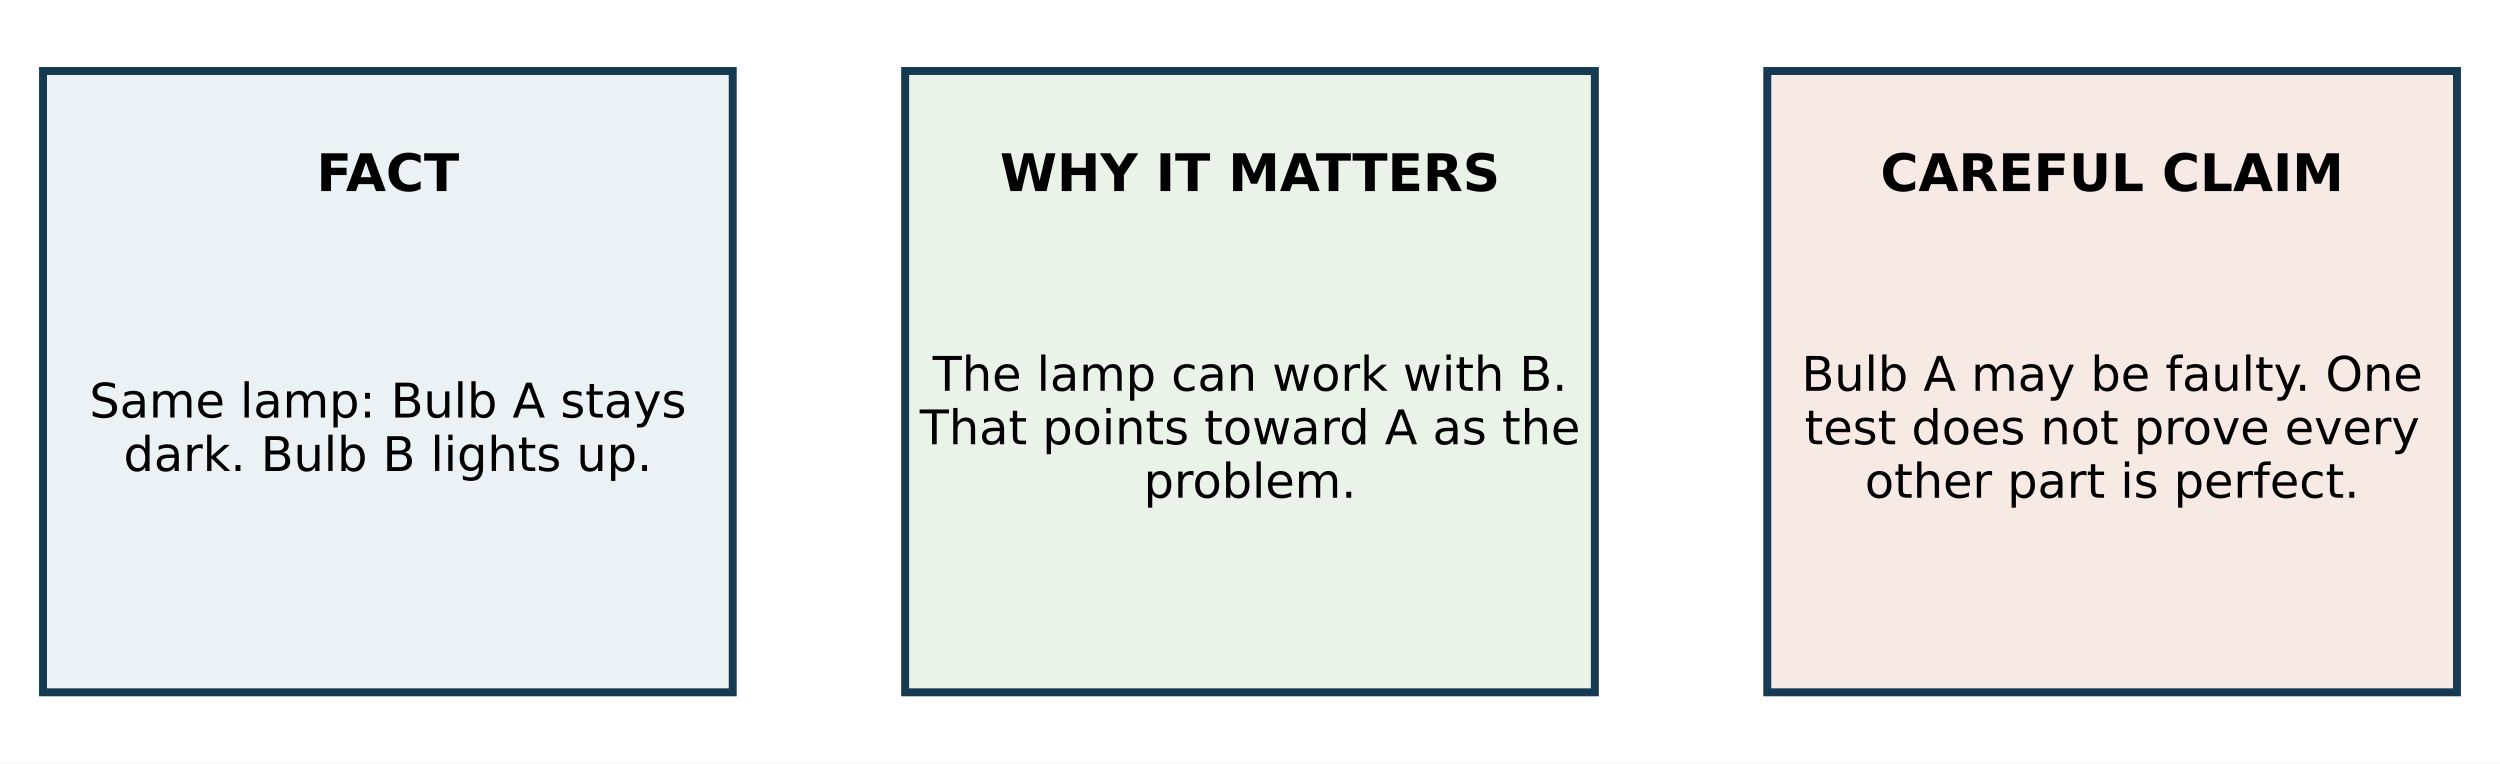
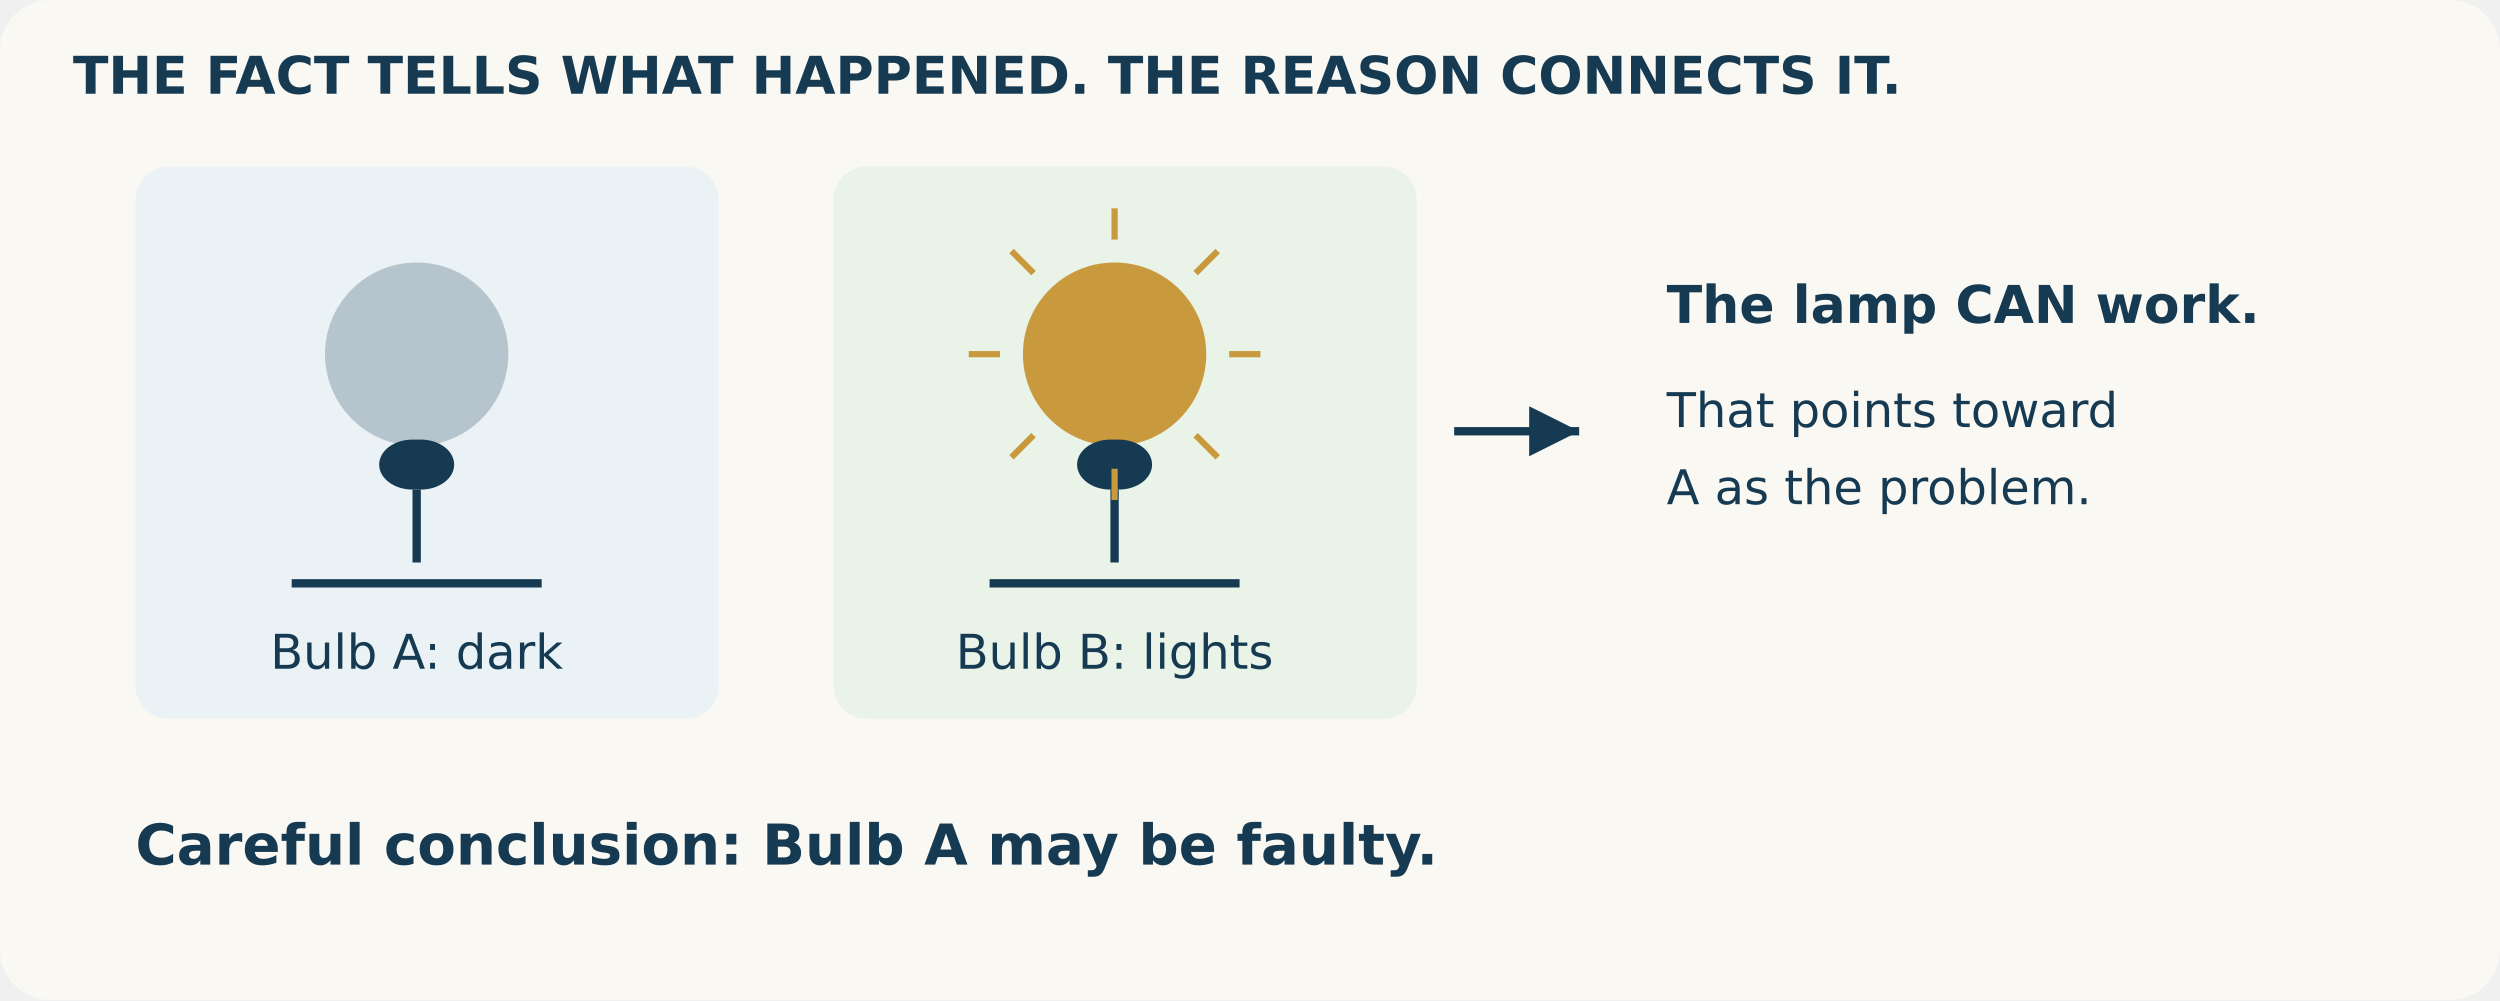
- <svg xmlns="http://www.w3.org/2000/svg" width="628.2pt" height="191.808pt" viewBox="0 0 628.2 191.808" version="1.1">
+ <svg xmlns="http://www.w3.org/2000/svg" width="1200" height="480" viewBox="0 0 1200 480">
+   <rect width="1200" height="480" rx="24" fill="#FAF8F3" />
  <defs>
-     <style type="text/css">*{stroke-linejoin: round; stroke-linecap: butt}</style>
+     <marker id="arrow" markerWidth="8" markerHeight="8" refX="6" refY="3" orient="auto">
+       <path d="M0,0 L6,3 L0,6" fill="#153A52" />
+     </marker>
  </defs>
-   <g id="figure_1">
-     <g id="patch_1">
-       <path d="M 0 191.808  L 628.2 191.808  L 628.2 0  L 0 0  z " style="fill: #ffffff" />
-     </g>
-     <g id="axes_1">
-       <g id="patch_2">
-         <path d="M 10.811 173.964  L 184.119 173.964  L 184.119 17.844  L 10.811 17.844  z " clip-path="url(#pc6c14db67c)" style="fill: #eaf2f6; stroke: #153a52; stroke-width: 2; stroke-linejoin: miter" />
-       </g>
-       <g id="text_1">
-         <text style="font-weight: 700; font-size: 13px; font-family: 'DejaVu Sans'; text-anchor: middle" x="97.465" y="48.004" transform="rotate(-0 97.46471 48.00384)">FACT</text>
-       </g>
-       <g id="text_2">
-         <text style="font-size: 12px; font-family: 'DejaVu Sans'" transform="translate(22.46564 104.9151)">Same lamp: Bulb A stays</text>
-         <text style="font-size: 12px; font-family: 'DejaVu Sans'" transform="translate(31.05033 118.3525)">dark. Bulb B lights up.</text>
-       </g>
-     </g>
-     <g id="axes_2">
-       <g id="patch_3">
-         <path d="M 227.446 173.964  L 400.754 173.964  L 400.754 17.844  L 227.446 17.844  z " clip-path="url(#p80d05548b4)" style="fill: #eaf3e8; stroke: #153a52; stroke-width: 2; stroke-linejoin: miter" />
-       </g>
-       <g id="text_3">
-         <text style="font-weight: 700; font-size: 13px; font-family: 'DejaVu Sans'; text-anchor: middle" x="314.1" y="48.004" transform="rotate(-0 314.1 48.00384)">WHY IT MATTERS</text>
-       </g>
-       <g id="text_4">
-         <text style="font-size: 12px; font-family: 'DejaVu Sans'" transform="translate(234.36 98.19643)">The lamp can work with B.</text>
-         <text style="font-size: 12px; font-family: 'DejaVu Sans'" transform="translate(231.1106 111.6338)">That points toward A as the</text>
-         <text style="font-size: 12px; font-family: 'DejaVu Sans'" transform="translate(287.3691 125.0712)">problem.</text>
-       </g>
-     </g>
-     <g id="axes_3">
-       <g id="patch_4">
-         <path d="M 444.081 173.964  L 617.389 173.964  L 617.389 17.844  L 444.081 17.844  z " clip-path="url(#p4d95893848)" style="fill: #f7eae5; stroke: #153a52; stroke-width: 2; stroke-linejoin: miter" />
-       </g>
-       <g id="text_5">
-         <text style="font-weight: 700; font-size: 13px; font-family: 'DejaVu Sans'; text-anchor: middle" x="530.735" y="48.004" transform="rotate(-0 530.7353 48.00384)">CAREFUL CLAIM</text>
-       </g>
-       <g id="text_6">
-         <text style="font-size: 12px; font-family: 'DejaVu Sans'" transform="translate(452.6969 98.19643)">Bulb A may be faulty. One</text>
-         <text style="font-size: 12px; font-family: 'DejaVu Sans'" transform="translate(453.4544 111.6338)">test does not prove every</text>
-         <text style="font-size: 12px; font-family: 'DejaVu Sans'" transform="translate(468.6034 125.0712)">other part is perfect.</text>
-       </g>
-     </g>
-   </g>
-   <defs>
-     <clipPath id="pc6c14db67c">
-       <rect x="7.2" y="7.2" width="180.529" height="177.408" />
-     </clipPath>
-     <clipPath id="p80d05548b4">
-       <rect x="223.835" y="7.2" width="180.529" height="177.408" />
-     </clipPath>
-     <clipPath id="p4d95893848">
-       <rect x="440.471" y="7.2" width="180.529" height="177.408" />
-     </clipPath>
-   </defs>
+   <text x="35" y="45" font-family="DejaVu Sans" font-size="25" font-weight="bold" text-anchor="start" fill="#153A52">THE FACT TELLS WHAT HAPPENED. THE REASON CONNECTS IT.</text>
+   <rect x="65" y="80" width="280" height="265" rx="16" fill="#EAF2F6" />
+   <circle cx="200" cy="170" r="44" fill="#B6C4CD" />
+   <rect x="182" y="211" width="36" height="24" rx="16" fill="#153A52" />
+   <line x1="200" y1="235" x2="200" y2="270" stroke="#153A52" stroke-width="4" />
+   <line x1="140" y1="280" x2="260" y2="280" stroke="#153A52" stroke-width="4" />
+   <text x="200" y="321" font-family="DejaVu Sans" font-size="23" font-weight="normal" text-anchor="middle" fill="#153A52">Bulb A: dark</text>
+   <rect x="400" y="80" width="280" height="265" rx="16" fill="#EAF3E8" />
+   <circle cx="535" cy="170" r="44" fill="#C99A3D" />
+   <rect x="517" y="211" width="36" height="24" rx="16" fill="#153A52" />
+   <line x1="535" y1="235" x2="535" y2="270" stroke="#153A52" stroke-width="4" />
+   <line x1="475" y1="280" x2="595" y2="280" stroke="#153A52" stroke-width="4" />
+   <text x="535" y="321" font-family="DejaVu Sans" font-size="23" font-weight="normal" text-anchor="middle" fill="#153A52">Bulb B: lights</text>
+   <line x1="590.0" y1="170.0" x2="605.0" y2="170.0" stroke="#C99A3D" stroke-width="3" />
+   <line x1="573.891" y1="208.891" x2="584.497" y2="219.497" stroke="#C99A3D" stroke-width="3" />
+   <line x1="535.0" y1="225.0" x2="535.0" y2="240.0" stroke="#C99A3D" stroke-width="3" />
+   <line x1="496.109" y1="208.891" x2="485.503" y2="219.497" stroke="#C99A3D" stroke-width="3" />
+   <line x1="480.0" y1="170.0" x2="465.0" y2="170.0" stroke="#C99A3D" stroke-width="3" />
+   <line x1="496.109" y1="131.109" x2="485.503" y2="120.503" stroke="#C99A3D" stroke-width="3" />
+   <line x1="535.0" y1="115.0" x2="535.0" y2="100.0" stroke="#C99A3D" stroke-width="3" />
+   <line x1="573.891" y1="131.109" x2="584.497" y2="120.503" stroke="#C99A3D" stroke-width="3" />
+   <line x1="698" y1="207" x2="758" y2="207" stroke="#153A52" stroke-width="4" marker-end="url(#arrow)" />
+   <text x="800" y="155" font-family="DejaVu Sans" font-size="25" font-weight="bold" text-anchor="start" fill="#153A52">The lamp CAN work.</text>
+   <text x="800" y="205" font-family="DejaVu Sans" font-size="23" font-weight="normal" text-anchor="start" fill="#153A52">That points toward</text>
+   <text x="800" y="242" font-family="DejaVu Sans" font-size="23" font-weight="normal" text-anchor="start" fill="#153A52">A as the problem.</text>
+   <text x="65" y="415" font-family="DejaVu Sans" font-size="27" font-weight="bold" text-anchor="start" fill="#153A52">Careful conclusion: Bulb A may be faulty.</text>
</svg>
